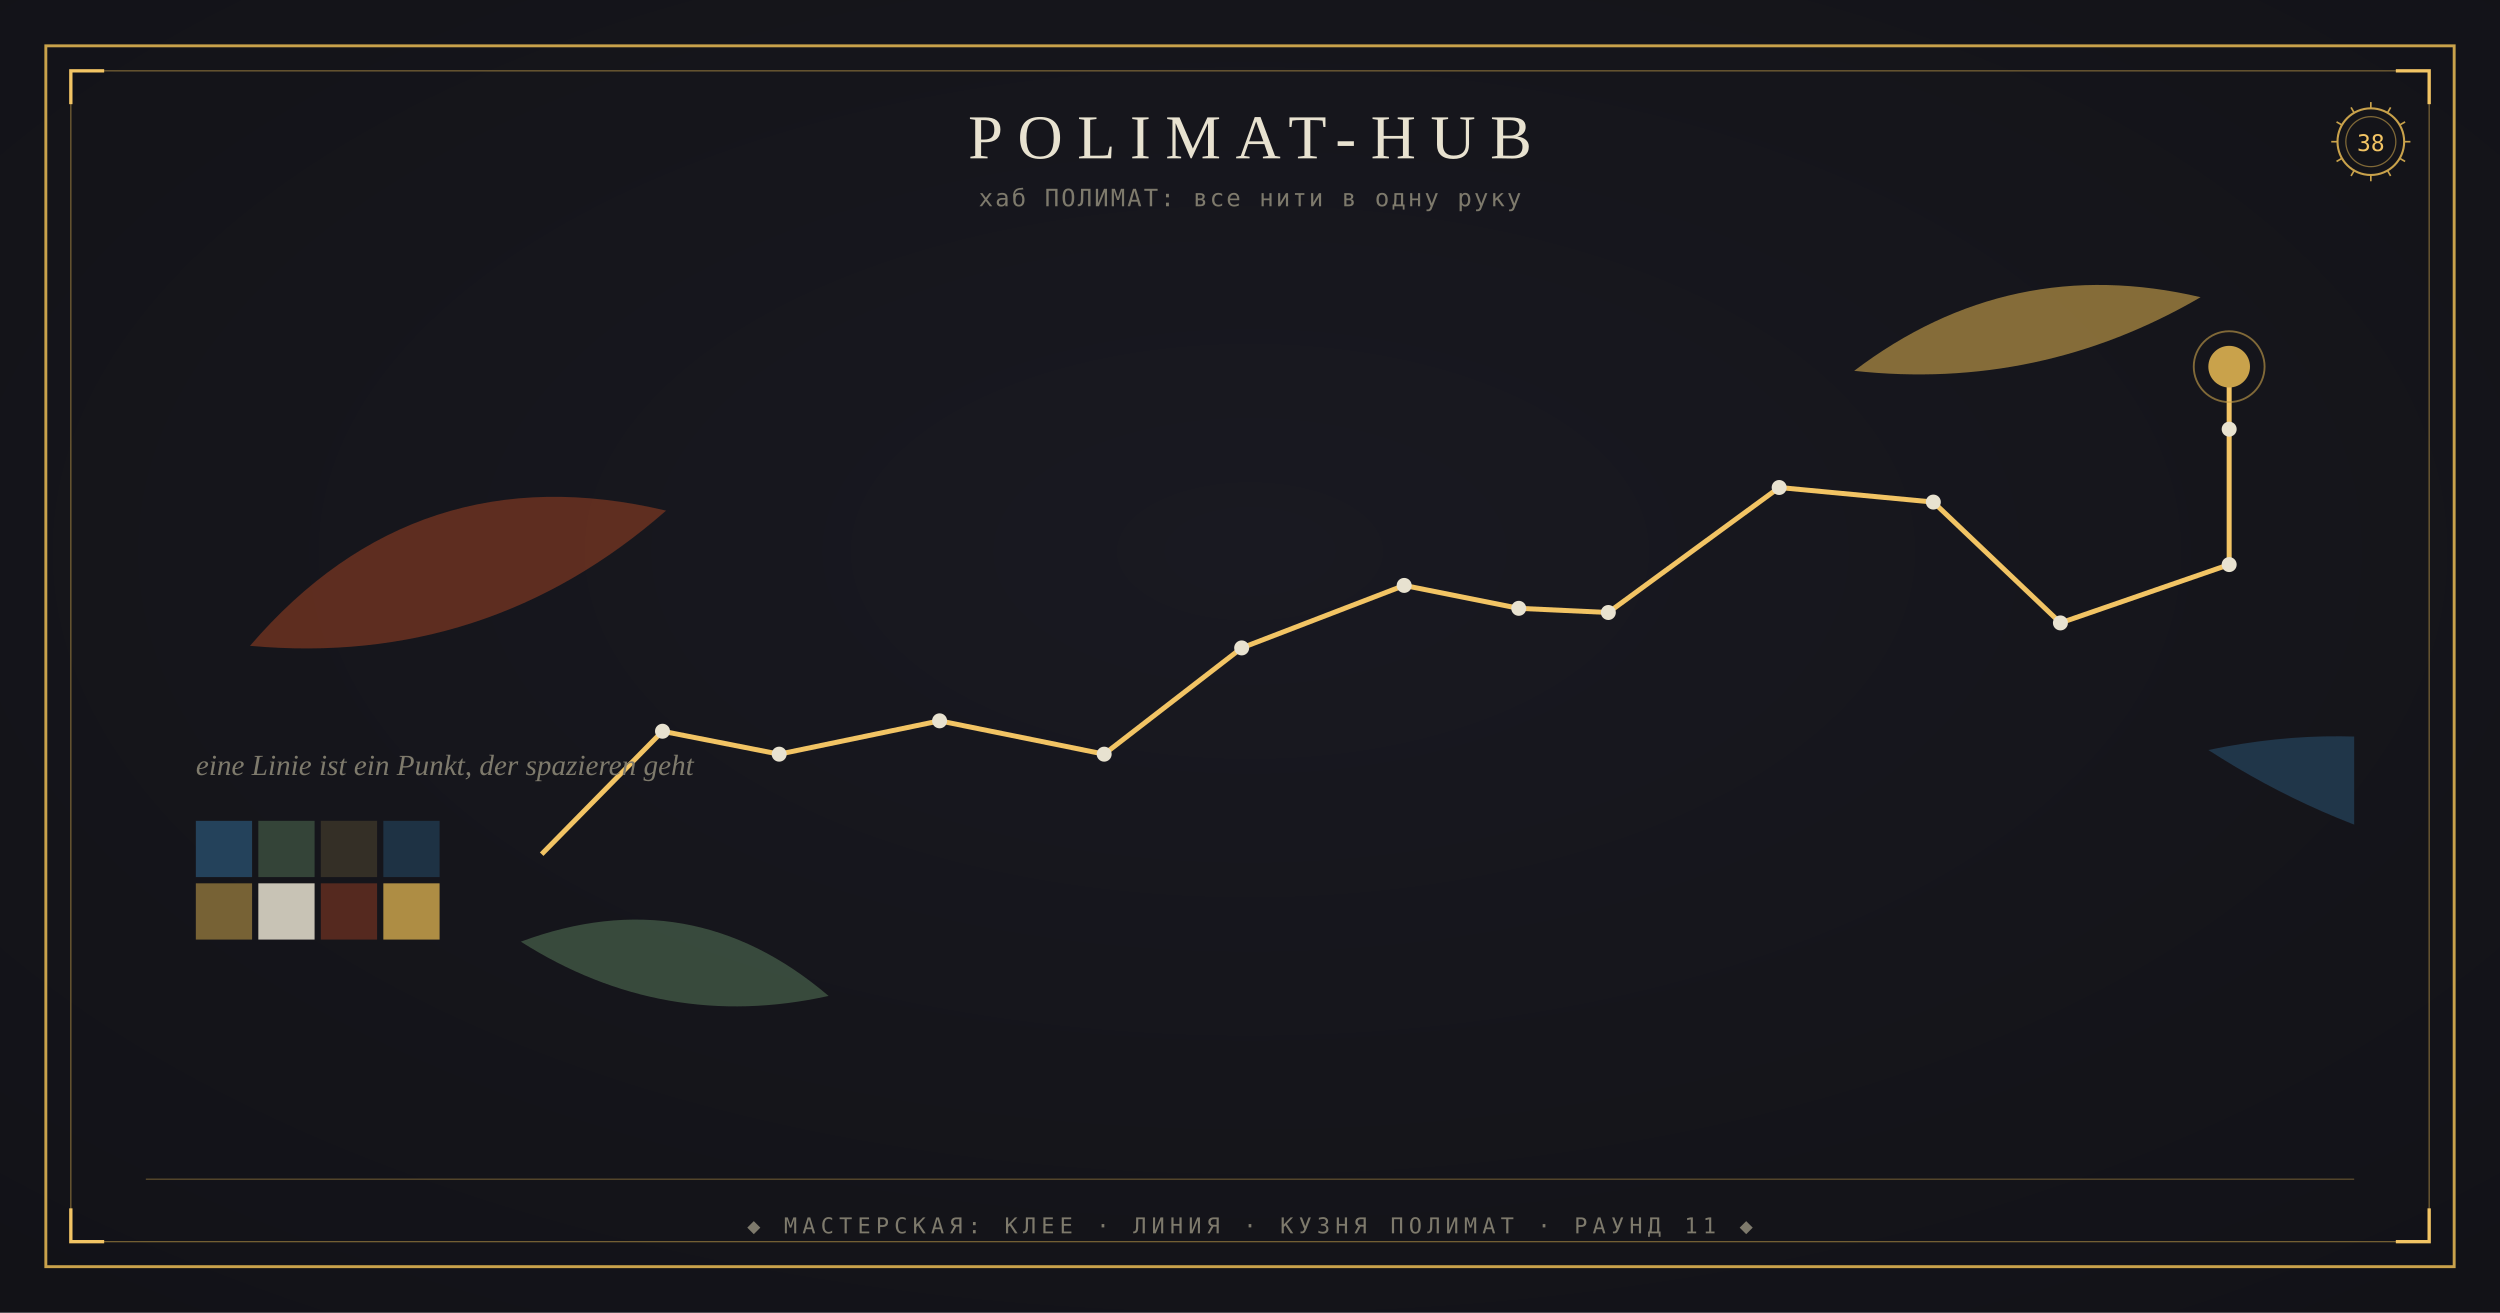
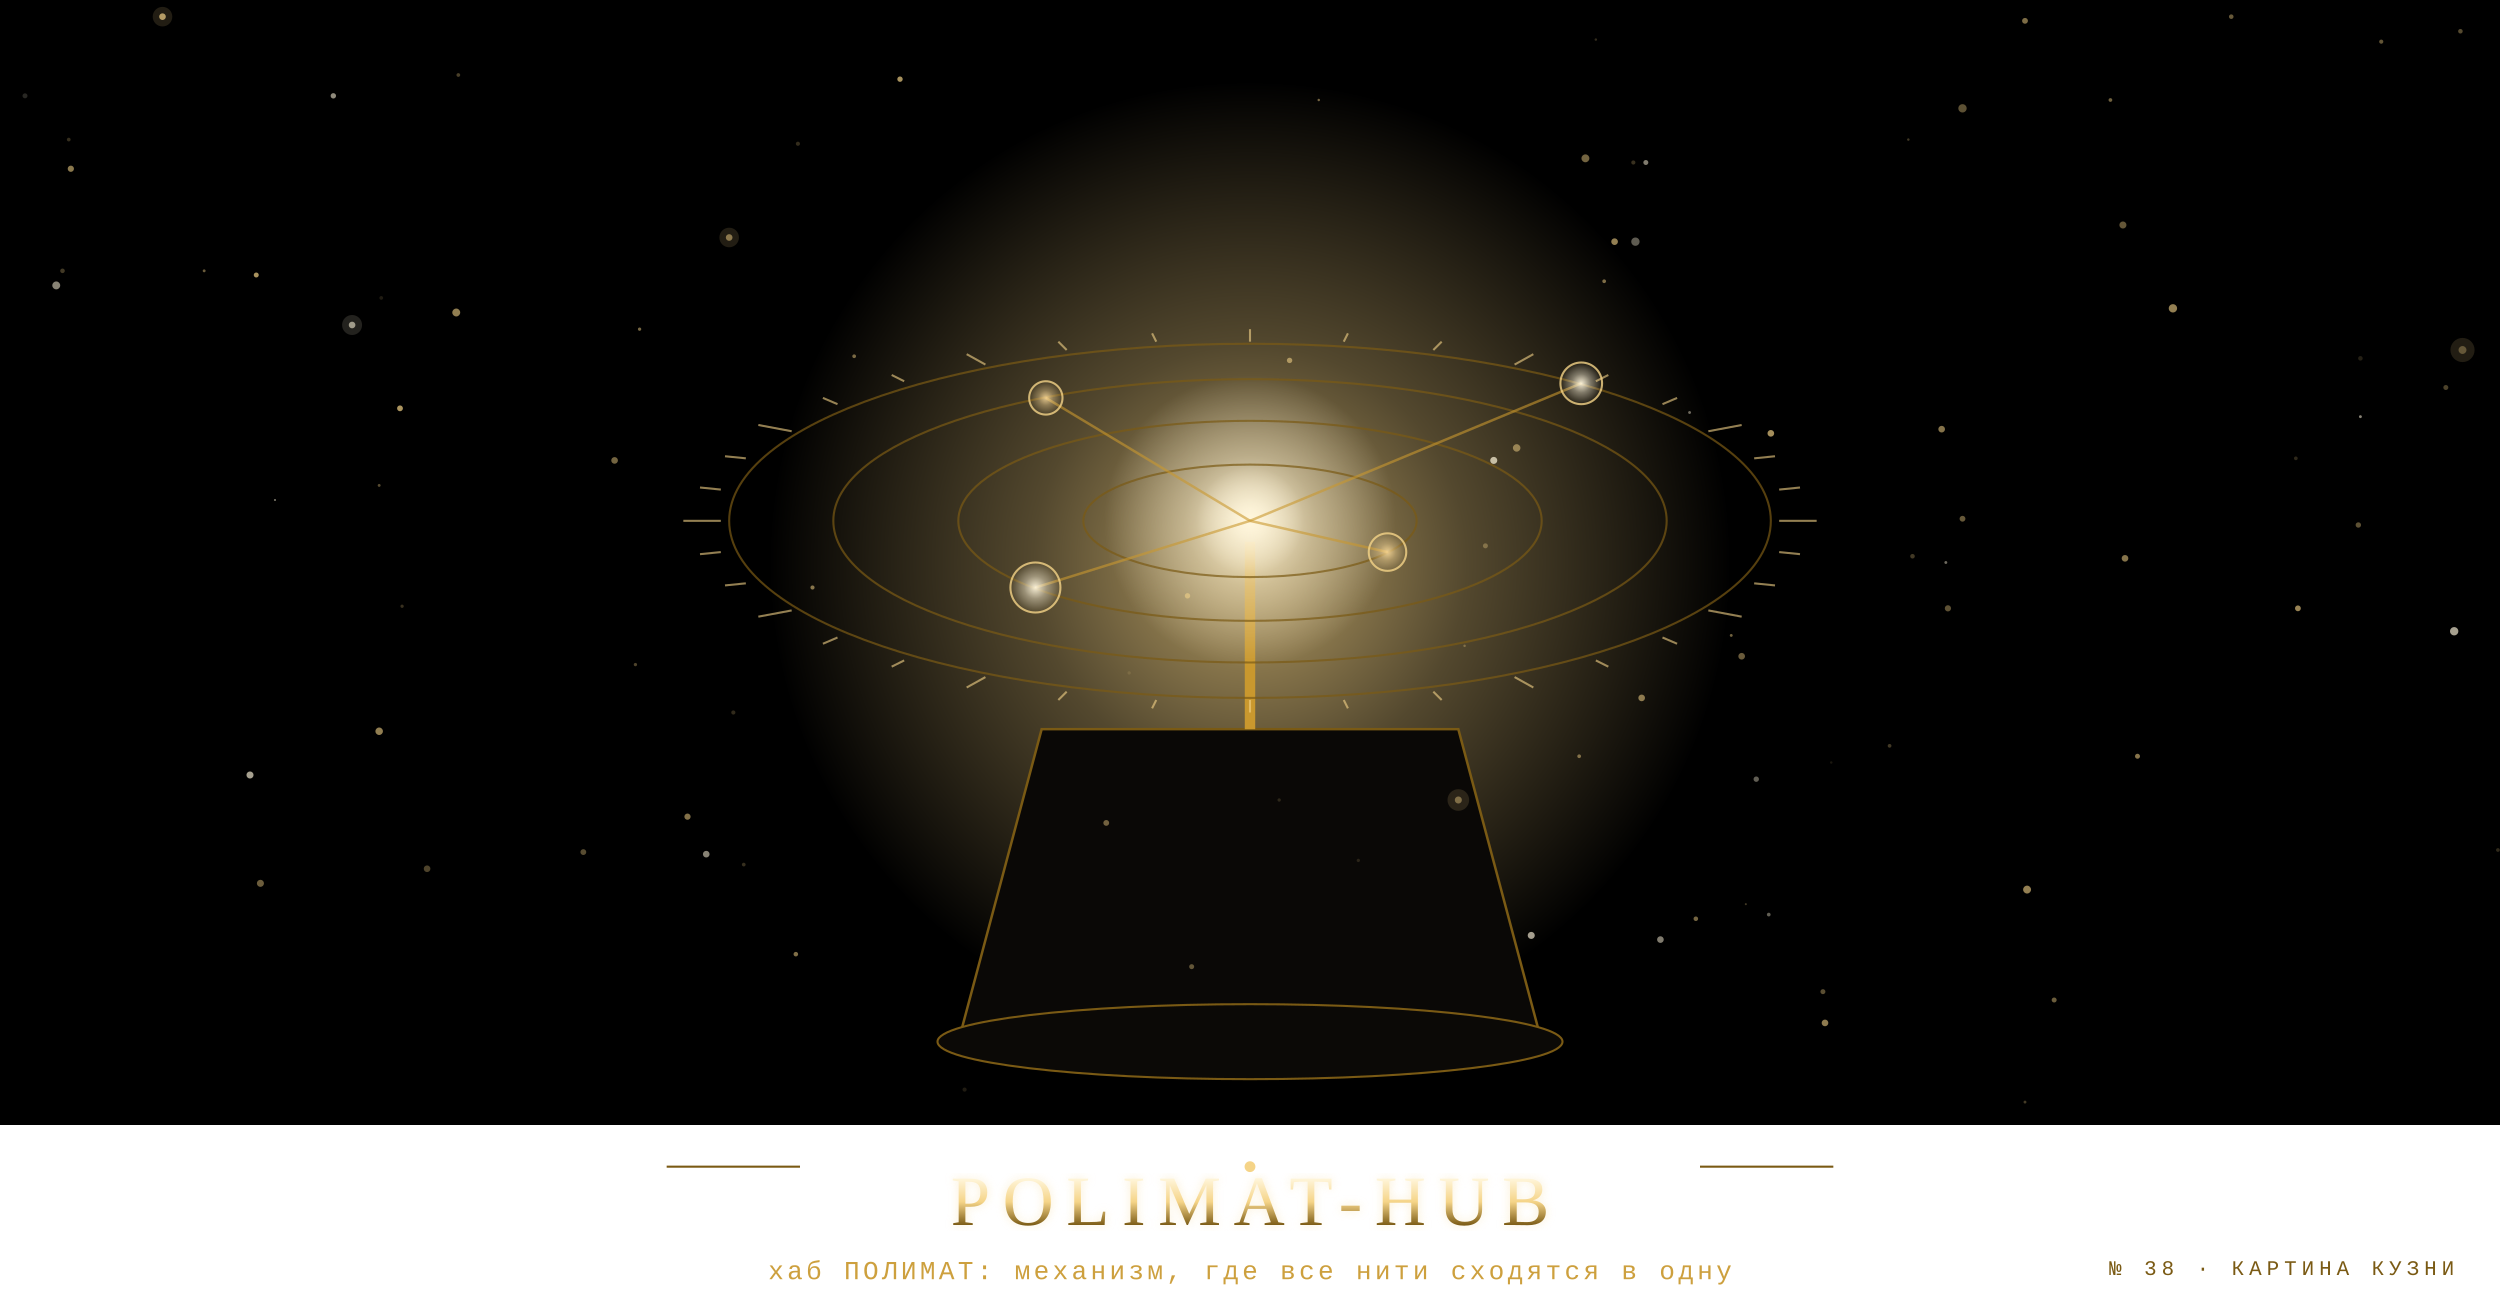
- <svg xmlns="http://www.w3.org/2000/svg" viewBox="0 0 1200 630" width="1200" height="630">
-   <rect width="1200" height="630" fill="#101014" />
-   <radialGradient id="vig38" cx="0.5" cy="0.42" r="0.95">
-     <stop offset="0" stop-color="#191922" />
-     <stop offset="1" stop-color="#101014" />
-   </radialGradient>
-   <rect width="1200" height="630" fill="url(#vig38)" opacity="0.9" />
-   <rect x="22" y="22" width="1156" height="586" fill="none" stroke="#C9A24B" stroke-width="1.4" />
-   <rect x="34" y="34" width="1132" height="562" fill="none" stroke="#C9A24B" stroke-width="0.6" opacity="0.55" />
-   <path d="M 34 50 L 34 34 L 50 34" fill="none" stroke="#F2C464" stroke-width="1.6" />
-   <path d="M 1166 50 L 1166 34 L 1150 34" fill="none" stroke="#F2C464" stroke-width="1.6" />
-   <path d="M 34 580 L 34 596 L 50 596" fill="none" stroke="#F2C464" stroke-width="1.6" />
-   <path d="M 1166 580 L 1166 596 L 1150 596" fill="none" stroke="#F2C464" stroke-width="1.6" />
-   <text x="600.0" y="76" text-anchor="middle" font-family="Georgia, 'Times New Roman', serif" font-size="30" fill="#E8E2D0" letter-spacing="7">POLIMAT-HUB</text>
-   <text x="600.0" y="99" text-anchor="middle" font-family="'Cascadia Mono', ui-monospace, Consolas, monospace" font-size="11.5" fill="#7E7A6C" letter-spacing="1">хаб ПОЛИМАТ: все нити в одну руку</text>
-   <g transform="translate(1138,68)">
-     <circle r="16" fill="none" stroke="#C9A24B" stroke-width="1" />
-     <circle r="12" fill="none" stroke="#C9A24B" stroke-width="0.6" opacity="0.6" />
-     <text y="4.5" text-anchor="middle" font-family="'Cascadia Mono', ui-monospace, Consolas, monospace" font-size="11" fill="#F2C464">38</text>
-     <g stroke="#C9A24B" stroke-width="0.8">
-       <line x1="0" y1="-19" x2="0" y2="-16" transform="rotate(0)" />
-       <line x1="0" y1="-19" x2="0" y2="-16" transform="rotate(30)" />
-       <line x1="0" y1="-19" x2="0" y2="-16" transform="rotate(60)" />
-       <line x1="0" y1="-19" x2="0" y2="-16" transform="rotate(90)" />
-       <line x1="0" y1="-19" x2="0" y2="-16" transform="rotate(120)" />
-       <line x1="0" y1="-19" x2="0" y2="-16" transform="rotate(150)" />
-       <line x1="0" y1="-19" x2="0" y2="-16" transform="rotate(180)" />
-       <line x1="0" y1="-19" x2="0" y2="-16" transform="rotate(210)" />
-       <line x1="0" y1="-19" x2="0" y2="-16" transform="rotate(240)" />
-       <line x1="0" y1="-19" x2="0" y2="-16" transform="rotate(270)" />
-       <line x1="0" y1="-19" x2="0" y2="-16" transform="rotate(300)" />
-       <line x1="0" y1="-19" x2="0" y2="-16" transform="rotate(330)" />
-     </g>
-   </g>
-   <line x1="70" y1="566" x2="1130" y2="566" stroke="#C9A24B" stroke-width="0.5" opacity="0.5" />
-   <text x="600.0" y="592" text-anchor="middle" font-family="'Cascadia Mono', ui-monospace, Consolas, monospace" font-size="10.5" fill="#7E7A6C" letter-spacing="2.5">◆ МАСТЕРСКАЯ: КЛЕЕ · ЛИНИЯ · КУЗНЯ ПОЛИМАТ · РАУНД 11 ◆</text>
-   <clipPath id="clip38">
-     <rect x="70" y="118" width="1060" height="404" />
-   </clipPath>
-   <g clip-path="url(#clip38)">
-     <g transform="rotate(-18 120 310.0)">
-       <path d="M 120 310.0 q 105 -64 210 0 q -105 45 -210 0 Z" fill="#8A3B22" opacity="0.62" />
-     </g>
-     <g transform="rotate(14 1060 360.0)">
-       <path d="M 1060 360.0 q 120 -58 240 0 q -120 41 -240 0 Z" fill="#274A66" opacity="0.62" />
-     </g>
-     <g transform="rotate(10 250 452)">
-       <path d="M 250 452 q 75 -44 150 0 q -75 31 -150 0 Z" fill="#4E6B50" opacity="0.62" />
-     </g>
-     <g transform="rotate(-12 890 178)">
-       <path d="M 890 178 q 85 -40 170 0 q -85 28 -170 0 Z" fill="#C9A24B" opacity="0.62" />
-     </g>
-     <rect x="94" y="394" width="27" height="27" fill="#274A66" opacity="0.85" />
-     <rect x="94" y="424" width="27" height="27" fill="#C9A24B" opacity="0.55" />
-     <rect x="124" y="394" width="27" height="27" fill="#4E6B50" opacity="0.55" />
-     <rect x="124" y="424" width="27" height="27" fill="#E8E2D0" opacity="0.85" />
-     <rect x="154" y="394" width="27" height="27" fill="#3A3428" opacity="0.85" />
-     <rect x="154" y="424" width="27" height="27" fill="#8A3B22" opacity="0.55" />
-     <rect x="184" y="394" width="27" height="27" fill="#274A66" opacity="0.55" />
-     <rect x="184" y="424" width="27" height="27" fill="#C9A24B" opacity="0.85" />
-     <path d="M 260 410 L 318 351 L 374 362 L 451 346 L 530 362 L 596 311 L 674 281 L 729 292 L 772 294 L 854 234 L 928 241 L 989 299 L 1070 271 L 1070 206 L 1070 176" fill="none" stroke="#F2C464" stroke-width="2.4" />
-     <circle cx="318" cy="351" r="3.6" fill="#E8E2D0" />
-     <circle cx="374" cy="362" r="3.6" fill="#E8E2D0" />
-     <circle cx="451" cy="346" r="3.6" fill="#E8E2D0" />
-     <circle cx="530" cy="362" r="3.6" fill="#E8E2D0" />
-     <circle cx="596" cy="311" r="3.6" fill="#E8E2D0" />
-     <circle cx="674" cy="281" r="3.6" fill="#E8E2D0" />
-     <circle cx="729" cy="292" r="3.6" fill="#E8E2D0" />
-     <circle cx="772" cy="294" r="3.6" fill="#E8E2D0" />
-     <circle cx="854" cy="234" r="3.6" fill="#E8E2D0" />
-     <circle cx="928" cy="241" r="3.6" fill="#E8E2D0" />
-     <circle cx="989" cy="299" r="3.6" fill="#E8E2D0" />
-     <circle cx="1070" cy="271" r="3.6" fill="#E8E2D0" />
-     <circle cx="1070" cy="206" r="3.6" fill="#E8E2D0" />
-     <circle cx="1070" cy="176" r="10" fill="#C9A24B" />
-     <circle cx="1070" cy="176" r="17" fill="none" stroke="#C9A24B" stroke-width="0.9" opacity="0.6" />
-     <text x="94" y="372" font-family="Georgia, 'Times New Roman', serif" font-style="italic" font-size="14" fill="#7E7A6C">eine Linie ist ein Punkt, der spazieren geht</text>
-   </g>
+ <svg xmlns="http://www.w3.org/2000/svg" viewBox="0 0 1200 630" width="1200" height="630" role="img">
+   <defs>
+     <linearGradient id="bg" x1="0" y1="0" x2="0" y2="1">
+       <stop offset="0" stop-color="#030202" />
+       <stop offset=".55" stop-color="#0A0705" />
+       <stop offset="1" stop-color="#060403" />
+     </linearGradient>
+     <radialGradient id="vig" cx=".5" cy=".46" r=".75">
+       <stop offset=".55" stop-color="#000" stop-opacity="0" />
+       <stop offset="1" stop-color="#000" stop-opacity=".82" />
+     </radialGradient>
+   </defs>
+   <rect width="1200" height="540" fill="url(#bg)" />
+   <defs>
+     <filter id="neb" x="-20%" y="-20%" width="140%" height="140%">
+       <feTurbulence type="fractalNoise" baseFrequency="0.004 0.009" numOctaves="4" seed="473" result="n" />
+       <feColorMatrix in="n" type="matrix" values="0 0 0 0 0.961  0 0 0 0 0.831  0 0 0 0 0.533  0 0 0 0.63 -0.33" />
+       <feGaussianBlur stdDeviation="2" />
+     </filter>
+     <filter id="neb2" x="-20%" y="-20%" width="140%" height="140%">
+       <feTurbulence type="fractalNoise" baseFrequency="0.009 0.006" numOctaves="3" seed="480" result="n" />
+       <feColorMatrix in="n" type="matrix" values="0 0 0 0 0.373  0 0 0 0 0.722  0 0 0 0 0.788  0 0 0 0.50 -0.32" />
+       <feGaussianBlur stdDeviation="1.6" />
+     </filter>
+     <radialGradient id="gl">
+       <stop offset="0" stop-color="#F5D488" stop-opacity="0.75" />
+       <stop offset=".45" stop-color="#F5D488" stop-opacity="0.34" />
+       <stop offset="1" stop-color="#F5D488" stop-opacity="0" />
+     </radialGradient>
+     <radialGradient id="s1">
+       <stop offset="0" stop-color="#FFF6DC" stop-opacity="0.95" />
+       <stop offset=".45" stop-color="#FFF6DC" stop-opacity="0.43" />
+       <stop offset="1" stop-color="#FFF6DC" stop-opacity="0" />
+     </radialGradient>
+     <radialGradient id="s2">
+       <stop offset="0" stop-color="#FFDE9C" stop-opacity="0.85" />
+       <stop offset=".45" stop-color="#FFDE9C" stop-opacity="0.38" />
+       <stop offset="1" stop-color="#FFDE9C" stop-opacity="0" />
+     </radialGradient>
+   </defs>
+   <rect width="1200" height="540" opacity="2.75" />
+   <circle cx="600.0" cy="270.0" r="230.0" fill="url(#gl)" />
+   <path d="M460 500 L500 350 L700 350 L740 500 Z" fill="#0A0806" stroke="#7A5A14" stroke-width="1.2" />
+   <ellipse cx="600" cy="500" rx="150" ry="18" fill="#0B0906" stroke="#7A5A14" stroke-width="1" />
+   <line x1="600" y1="350" x2="600" y2="260" stroke="#C9982E" stroke-width="5" />
+   <circle cx="600" cy="250" r="26" fill="url(#s1)" />
+   <circle cx="600.0" cy="250.0" r="70.0" fill="url(#s1)" />
+   <ellipse cx="600" cy="250" rx="80" ry="27" fill="none" stroke="#7A5A14" stroke-width="1" opacity=".7" />
+   <line x1="600" y1="250" x2="666" y2="265" stroke="#C9982E" stroke-width="1.2" opacity=".6" />
+   <circle cx="666" cy="265" r="9" fill="url(#s2)" />
+   <circle cx="666" cy="265" r="9" fill="none" stroke="#F5D488" stroke-width="1" opacity=".8" />
+   <ellipse cx="600" cy="250" rx="140" ry="48" fill="none" stroke="#7A5A14" stroke-width="1" opacity=".7" />
+   <line x1="600" y1="250" x2="497" y2="282" stroke="#C9982E" stroke-width="1.2" opacity=".6" />
+   <circle cx="497" cy="282" r="12" fill="url(#s1)" />
+   <circle cx="497" cy="282" r="12" fill="none" stroke="#F5D488" stroke-width="1" opacity=".8" />
+   <ellipse cx="600" cy="250" rx="200" ry="68" fill="none" stroke="#7A5A14" stroke-width="1" opacity=".7" />
+   <line x1="600" y1="250" x2="502" y2="191" stroke="#C9982E" stroke-width="1.2" opacity=".6" />
+   <circle cx="502" cy="191" r="8" fill="url(#s2)" />
+   <circle cx="502" cy="191" r="8" fill="none" stroke="#F5D488" stroke-width="1" opacity=".8" />
+   <ellipse cx="600" cy="250" rx="250" ry="85" fill="none" stroke="#7A5A14" stroke-width="1" opacity=".7" />
+   <line x1="600" y1="250" x2="759" y2="184" stroke="#C9982E" stroke-width="1.2" opacity=".6" />
+   <circle cx="759" cy="184" r="10" fill="url(#s1)" />
+   <circle cx="759" cy="184" r="10" fill="none" stroke="#F5D488" stroke-width="1" opacity=".8" />
+   <line x1="854" y1="250" x2="872" y2="250" stroke="#F5D488" stroke-width="1" opacity=".6" />
+   <line x1="854" y1="265" x2="864" y2="266" stroke="#F5D488" stroke-width="1" opacity=".6" />
+   <line x1="842" y1="280" x2="852" y2="281" stroke="#F5D488" stroke-width="1" opacity=".6" />
+   <line x1="820" y1="293" x2="836" y2="296" stroke="#F5D488" stroke-width="1" opacity=".6" />
+   <line x1="798" y1="306" x2="805" y2="309" stroke="#F5D488" stroke-width="1" opacity=".6" />
+   <line x1="766" y1="317" x2="772" y2="320" stroke="#F5D488" stroke-width="1" opacity=".6" />
+   <line x1="727" y1="325" x2="736" y2="330" stroke="#F5D488" stroke-width="1" opacity=".6" />
+   <line x1="688" y1="332" x2="692" y2="336" stroke="#F5D488" stroke-width="1" opacity=".6" />
+   <line x1="645" y1="336" x2="647" y2="340" stroke="#F5D488" stroke-width="1" opacity=".6" />
+   <line x1="600" y1="336" x2="600" y2="342" stroke="#F5D488" stroke-width="1" opacity=".6" />
+   <line x1="555" y1="336" x2="553" y2="340" stroke="#F5D488" stroke-width="1" opacity=".6" />
+   <line x1="512" y1="332" x2="508" y2="336" stroke="#F5D488" stroke-width="1" opacity=".6" />
+   <line x1="473" y1="325" x2="464" y2="330" stroke="#F5D488" stroke-width="1" opacity=".6" />
+   <line x1="434" y1="317" x2="428" y2="320" stroke="#F5D488" stroke-width="1" opacity=".6" />
+   <line x1="402" y1="306" x2="395" y2="309" stroke="#F5D488" stroke-width="1" opacity=".6" />
+   <line x1="380" y1="293" x2="364" y2="296" stroke="#F5D488" stroke-width="1" opacity=".6" />
+   <line x1="358" y1="280" x2="348" y2="281" stroke="#F5D488" stroke-width="1" opacity=".6" />
+   <line x1="346" y1="265" x2="336" y2="266" stroke="#F5D488" stroke-width="1" opacity=".6" />
+   <line x1="346" y1="250" x2="328" y2="250" stroke="#F5D488" stroke-width="1" opacity=".6" />
+   <line x1="346" y1="235" x2="336" y2="234" stroke="#F5D488" stroke-width="1" opacity=".6" />
+   <line x1="358" y1="220" x2="348" y2="219" stroke="#F5D488" stroke-width="1" opacity=".6" />
+   <line x1="380" y1="207" x2="364" y2="204" stroke="#F5D488" stroke-width="1" opacity=".6" />
+   <line x1="402" y1="194" x2="395" y2="191" stroke="#F5D488" stroke-width="1" opacity=".6" />
+   <line x1="434" y1="183" x2="428" y2="180" stroke="#F5D488" stroke-width="1" opacity=".6" />
+   <line x1="473" y1="175" x2="464" y2="170" stroke="#F5D488" stroke-width="1" opacity=".6" />
+   <line x1="512" y1="168" x2="508" y2="164" stroke="#F5D488" stroke-width="1" opacity=".6" />
+   <line x1="555" y1="164" x2="553" y2="160" stroke="#F5D488" stroke-width="1" opacity=".6" />
+   <line x1="600" y1="164" x2="600" y2="158" stroke="#F5D488" stroke-width="1" opacity=".6" />
+   <line x1="645" y1="164" x2="647" y2="160" stroke="#F5D488" stroke-width="1" opacity=".6" />
+   <line x1="688" y1="168" x2="692" y2="164" stroke="#F5D488" stroke-width="1" opacity=".6" />
+   <line x1="727" y1="175" x2="736" y2="170" stroke="#F5D488" stroke-width="1" opacity=".6" />
+   <line x1="766" y1="183" x2="772" y2="180" stroke="#F5D488" stroke-width="1" opacity=".6" />
+   <line x1="798" y1="194" x2="805" y2="191" stroke="#F5D488" stroke-width="1" opacity=".6" />
+   <line x1="820" y1="207" x2="836" y2="204" stroke="#F5D488" stroke-width="1" opacity=".6" />
+   <line x1="842" y1="220" x2="852" y2="219" stroke="#F5D488" stroke-width="1" opacity=".6" />
+   <line x1="854" y1="235" x2="864" y2="234" stroke="#F5D488" stroke-width="1" opacity=".6" />
+   <circle cx="814" cy="441" r="1.1" fill="#F5D488" opacity="0.48" />
+   <circle cx="790" cy="78" r="1.2" fill="#FFF6DC" opacity="0.50" />
+   <circle cx="932" cy="206" r="1.6" fill="#F5D488" opacity="0.54" />
+   <circle cx="879" cy="366" r="0.6" fill="#F5D488" opacity="0.11" />
+   <circle cx="1043" cy="148" r="2.0" fill="#F5D488" opacity="0.60" />
+   <circle cx="307" cy="158" r="0.8" fill="#F5D488" opacity="0.49" />
+   <circle cx="1013" cy="48" r="0.9" fill="#F5D488" opacity="0.46" />
+   <circle cx="916" cy="67" r="0.6" fill="#F5D488" opacity="0.27" />
+   <circle cx="1071" cy="8" r="1.1" fill="#F5D488" opacity="0.42" />
+   <circle cx="1174" cy="186" r="1.2" fill="#F5D488" opacity="0.31" />
+   <circle cx="350" cy="114" r="4.7" fill="#F5D488" opacity=".14" />
+   <circle cx="350" cy="114" r="1.6" fill="#F5D488" opacity="0.50" />
+   <circle cx="295" cy="221" r="1.6" fill="#F5D488" opacity="0.47" />
+   <circle cx="758" cy="363" r="0.9" fill="#F5D488" opacity="0.47" />
+   <circle cx="614" cy="384" r="0.8" fill="#F5D488" opacity="0.16" />
+   <circle cx="570" cy="286" r="1.3" fill="#F5D488" opacity="0.54" />
+   <circle cx="785" cy="116" r="2.0" fill="#FFF6DC" opacity="0.37" />
+   <circle cx="652" cy="413" r="0.8" fill="#F5D488" opacity="0.14" />
+   <circle cx="850" cy="208" r="1.6" fill="#F5D488" opacity="0.67" />
+   <circle cx="843" cy="374" r="1.3" fill="#FFF6DC" opacity="0.38" />
+   <circle cx="432" cy="38" r="1.3" fill="#F5D488" opacity="0.68" />
+   <circle cx="1103" cy="292" r="1.4" fill="#F5D488" opacity="0.62" />
+   <circle cx="125" cy="424" r="1.7" fill="#F5D488" opacity="0.44" />
+   <circle cx="973" cy="427" r="1.9" fill="#F5D488" opacity="0.60" />
+   <circle cx="935" cy="292" r="1.5" fill="#F5D488" opacity="0.38" />
+   <circle cx="811" cy="198" r="0.7" fill="#FFF6DC" opacity="0.42" />
+   <circle cx="382" cy="458" r="1.1" fill="#F5D488" opacity="0.52" />
+   <circle cx="205" cy="417" r="1.6" fill="#F5D488" opacity="0.32" />
+   <circle cx="542" cy="323" r="0.8" fill="#F5D488" opacity="0.12" />
+   <circle cx="1132" cy="252" r="1.3" fill="#F5D488" opacity="0.38" />
+   <circle cx="1182" cy="168" r="5.8" fill="#F5D488" opacity=".14" />
+   <circle cx="1182" cy="168" r="1.9" fill="#F5D488" opacity="0.32" />
+   <circle cx="766" cy="19" r="0.6" fill="#F5D488" opacity="0.21" />
+   <circle cx="849" cy="439" r="0.9" fill="#FFF6DC" opacity="0.38" />
+   <circle cx="383" cy="69" r="1.0" fill="#F5D488" opacity="0.21" />
+   <circle cx="907" cy="358" r="0.9" fill="#F5D488" opacity="0.27" />
+   <circle cx="1181" cy="15" r="1.1" fill="#F5D488" opacity="0.35" />
+   <circle cx="761" cy="76" r="1.9" fill="#F5D488" opacity="0.47" />
+   <circle cx="220" cy="36" r="0.9" fill="#F5D488" opacity="0.30" />
+   <circle cx="942" cy="249" r="1.4" fill="#F5D488" opacity="0.42" />
+   <circle cx="78" cy="8" r="4.7" fill="#F5D488" opacity=".14" />
+   <circle cx="78" cy="8" r="1.6" fill="#F5D488" opacity="0.69" />
+   <circle cx="33" cy="67" r="0.9" fill="#F5D488" opacity="0.22" />
+   <circle cx="1020" cy="268" r="1.6" fill="#F5D488" opacity="0.54" />
+   <circle cx="280" cy="409" r="1.4" fill="#F5D488" opacity="0.36" />
+   <circle cx="788" cy="335" r="1.6" fill="#F5D488" opacity="0.54" />
+   <circle cx="972" cy="529" r="0.7" fill="#F5D488" opacity="0.28" />
+   <circle cx="728" cy="215" r="1.8" fill="#F5D488" opacity="0.50" />
+   <circle cx="619" cy="173" r="1.3" fill="#F5D488" opacity="0.56" />
+   <circle cx="934" cy="270" r="0.7" fill="#FFF6DC" opacity="0.43" />
+   <circle cx="34" cy="81" r="1.5" fill="#F5D488" opacity="0.57" />
+   <circle cx="219" cy="150" r="1.9" fill="#F5D488" opacity="0.59" />
+   <circle cx="330" cy="392" r="1.5" fill="#F5D488" opacity="0.53" />
+   <circle cx="875" cy="476" r="1.2" fill="#F5D488" opacity="0.37" />
+   <circle cx="1133" cy="200" r="0.7" fill="#FFF6DC" opacity="0.53" />
+   <circle cx="1102" cy="220" r="0.9" fill="#F5D488" opacity="0.19" />
+   <circle cx="700" cy="384" r="5.2" fill="#F5D488" opacity=".14" />
+   <circle cx="700" cy="384" r="1.7" fill="#F5D488" opacity="0.42" />
+   <circle cx="703" cy="310" r="0.6" fill="#F5D488" opacity="0.32" />
+   <circle cx="352" cy="342" r="1.0" fill="#F5D488" opacity="0.20" />
+   <circle cx="339" cy="410" r="1.6" fill="#FFF6DC" opacity="0.53" />
+   <circle cx="918" cy="267" r="1.1" fill="#F5D488" opacity="0.27" />
+   <circle cx="1026" cy="363" r="1.2" fill="#F5D488" opacity="0.55" />
+   <circle cx="876" cy="491" r="1.6" fill="#F5D488" opacity="0.58" />
+   <circle cx="169" cy="156" r="4.8" fill="#FFF6DC" opacity=".14" />
+   <circle cx="169" cy="156" r="1.6" fill="#FFF6DC" opacity="0.57" />
+   <circle cx="784" cy="78" r="1.0" fill="#F5D488" opacity="0.23" />
+   <circle cx="633" cy="48" r="0.6" fill="#F5D488" opacity="0.47" />
+   <circle cx="12" cy="46" r="1.2" fill="#FFF6DC" opacity="0.16" />
+   <circle cx="770" cy="135" r="0.9" fill="#F5D488" opacity="0.50" />
+   <circle cx="572" cy="464" r="1.2" fill="#F5D488" opacity="0.38" />
+   <circle cx="182" cy="233" r="0.7" fill="#F5D488" opacity="0.36" />
+   <circle cx="972" cy="10" r="1.4" fill="#F5D488" opacity="0.51" />
+   <circle cx="775" cy="116" r="1.6" fill="#F5D488" opacity="0.60" />
+   <circle cx="1019" cy="108" r="1.7" fill="#F5D488" opacity="0.41" />
+   <circle cx="1178" cy="303" r="2.0" fill="#FFF6DC" opacity="0.65" />
+   <circle cx="98" cy="130" r="0.7" fill="#F5D488" opacity="0.43" />
+   <circle cx="192" cy="196" r="1.4" fill="#F5D488" opacity="0.70" />
+   <circle cx="797" cy="451" r="1.6" fill="#FFF6DC" opacity="0.50" />
+   <circle cx="27" cy="137" r="1.9" fill="#FFF6DC" opacity="0.53" />
+   <circle cx="463" cy="523" r="1.0" fill="#F5D488" opacity="0.13" />
+   <circle cx="193" cy="291" r="0.8" fill="#F5D488" opacity="0.23" />
+   <circle cx="1133" cy="172" r="1.1" fill="#F5D488" opacity="0.15" />
+   <circle cx="30" cy="130" r="1.1" fill="#F5D488" opacity="0.27" />
+   <circle cx="183" cy="143" r="0.9" fill="#F5D488" opacity="0.13" />
+   <circle cx="390" cy="282" r="1.0" fill="#F5D488" opacity="0.53" />
+   <circle cx="123" cy="132" r="1.2" fill="#F5D488" opacity="0.69" />
+   <circle cx="836" cy="315" r="1.6" fill="#F5D488" opacity="0.43" />
+   <circle cx="713" cy="262" r="1.2" fill="#F5D488" opacity="0.33" />
+   <circle cx="132" cy="240" r="0.5" fill="#FFF6DC" opacity="0.47" />
+   <circle cx="831" cy="305" r="0.7" fill="#F5D488" opacity="0.46" />
+   <circle cx="305" cy="319" r="0.8" fill="#F5D488" opacity="0.32" />
+   <circle cx="1143" cy="20" r="1.0" fill="#F5D488" opacity="0.40" />
+   <circle cx="838" cy="434" r="0.5" fill="#F5D488" opacity="0.27" />
+   <circle cx="160" cy="46" r="1.3" fill="#FFF6DC" opacity="0.56" />
+   <circle cx="735" cy="449" r="1.7" fill="#FFF6DC" opacity="0.64" />
+   <circle cx="942" cy="52" r="2.0" fill="#F5D488" opacity="0.38" />
+   <circle cx="986" cy="480" r="1.2" fill="#F5D488" opacity="0.44" />
+   <circle cx="120" cy="372" r="1.7" fill="#FFF6DC" opacity="0.65" />
+   <circle cx="717" cy="221" r="1.7" fill="#FFF6DC" opacity="0.70" />
+   <circle cx="182" cy="351" r="1.8" fill="#F5D488" opacity="0.59" />
+   <circle cx="1199" cy="408" r="0.9" fill="#F5D488" opacity="0.20" />
+   <circle cx="357" cy="415" r="0.9" fill="#F5D488" opacity="0.22" />
+   <circle cx="531" cy="395" r="1.4" fill="#F5D488" opacity="0.44" />
+   <circle cx="410" cy="171" r="0.9" fill="#F5D488" opacity="0.48" />
+   <linearGradient id="gtxt" x1="0" y1="0" x2="0" y2="1">
+     <stop offset="0" stop-color="#FFF6DC" />
+     <stop offset=".5" stop-color="#F5D488" />
+     <stop offset="1" stop-color="#7A5A14" />
+   </linearGradient>
+   <filter id="soft">
+     <feGaussianBlur stdDeviation="2.2" />
+   </filter>
+   <line x1="320" y1="560" x2="384" y2="560" stroke="#7A5A14" stroke-width="1" />
+   <circle cx="600" cy="560" r="2.6" fill="#F5D488" />
+   <line x1="816" y1="560" x2="880" y2="560" stroke="#7A5A14" stroke-width="1" />
+   <text x="600.0" y="588" text-anchor="middle" font-family="Georgia,'Times New Roman',serif" font-size="34" letter-spacing="6" fill="#F5D488" opacity=".38" filter="url(#soft)">POLIMAT-HUB</text>
+   <text x="600.0" y="588" text-anchor="middle" font-family="Georgia,'Times New Roman',serif" font-size="34" letter-spacing="6" fill="url(#gtxt)">POLIMAT-HUB</text>
+   <text x="600.0" y="614" text-anchor="middle" font-family="ui-monospace,'Cascadia Mono',Consolas,'Courier New',monospace" font-size="12.5" letter-spacing="1.6" fill="#C9982E" opacity=".92">хаб ПОЛИМАТ: механизм, где все нити сходятся в одну</text>
+   <text x="1178" y="612" text-anchor="end" font-family="ui-monospace,'Cascadia Mono',Consolas,'Courier New',monospace" font-size="10" letter-spacing="2.4" fill="#7A5A14">№ 38 · КАРТИНА КУЗНИ</text>
</svg>
